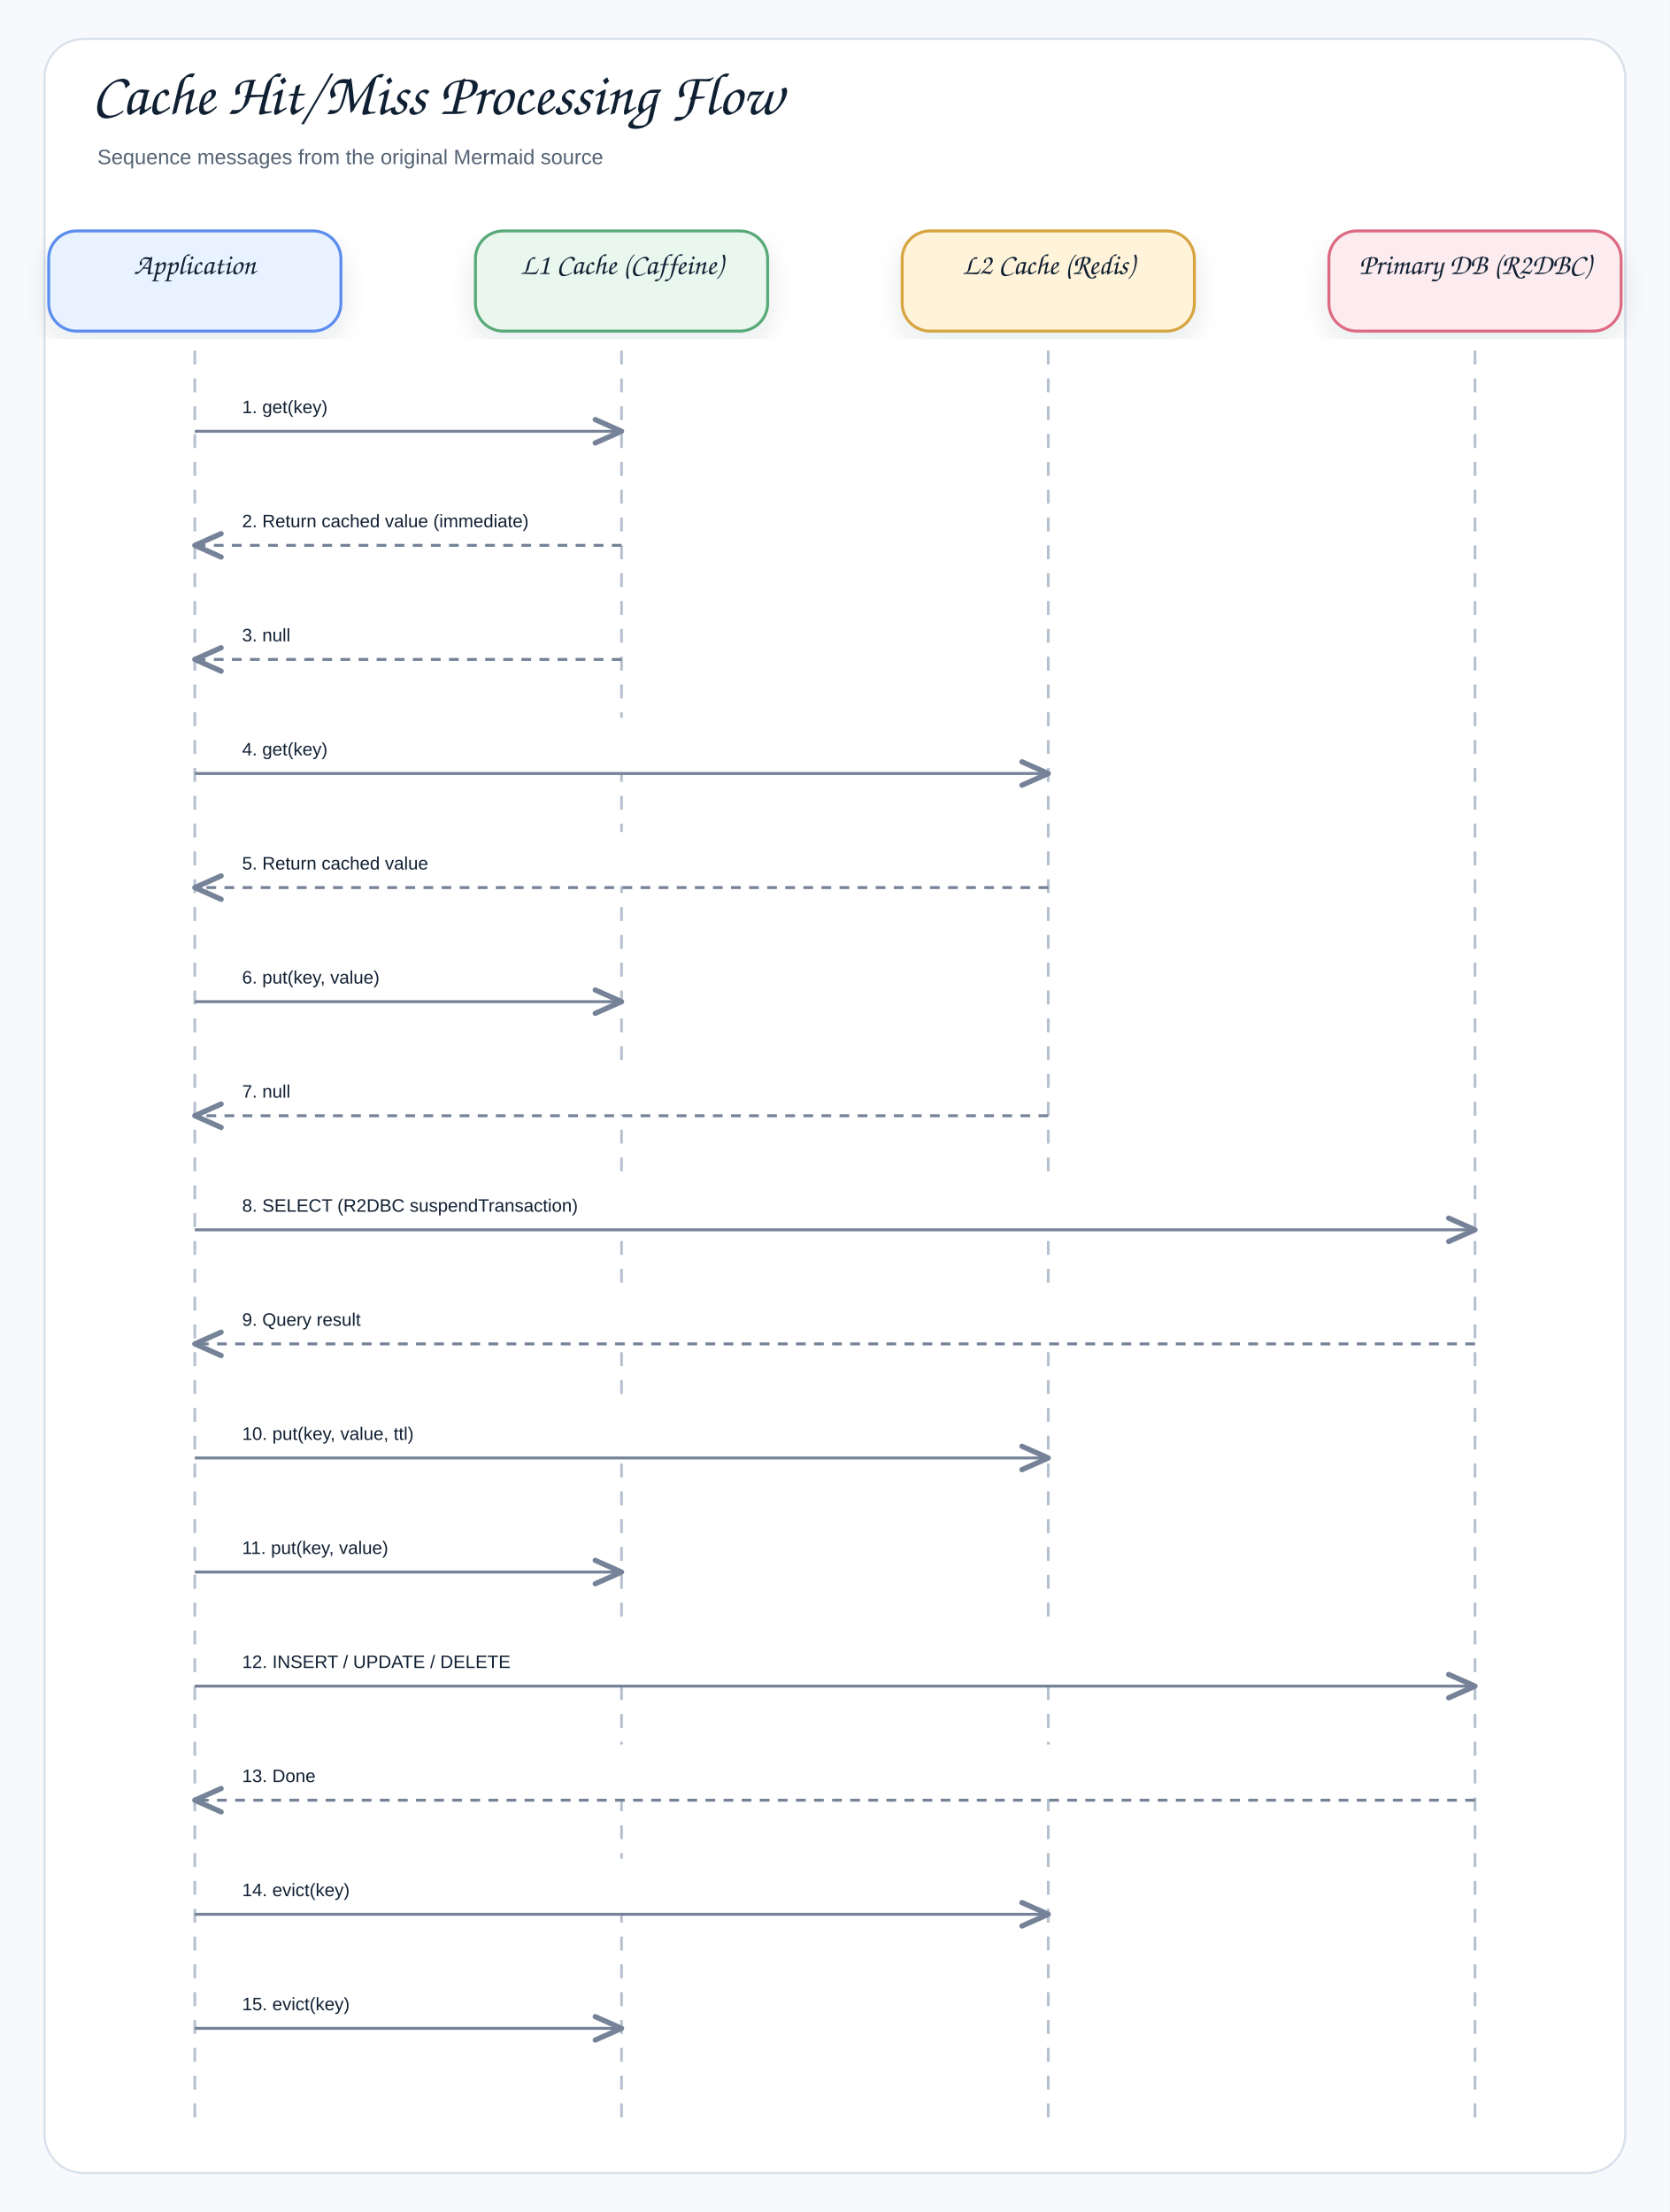
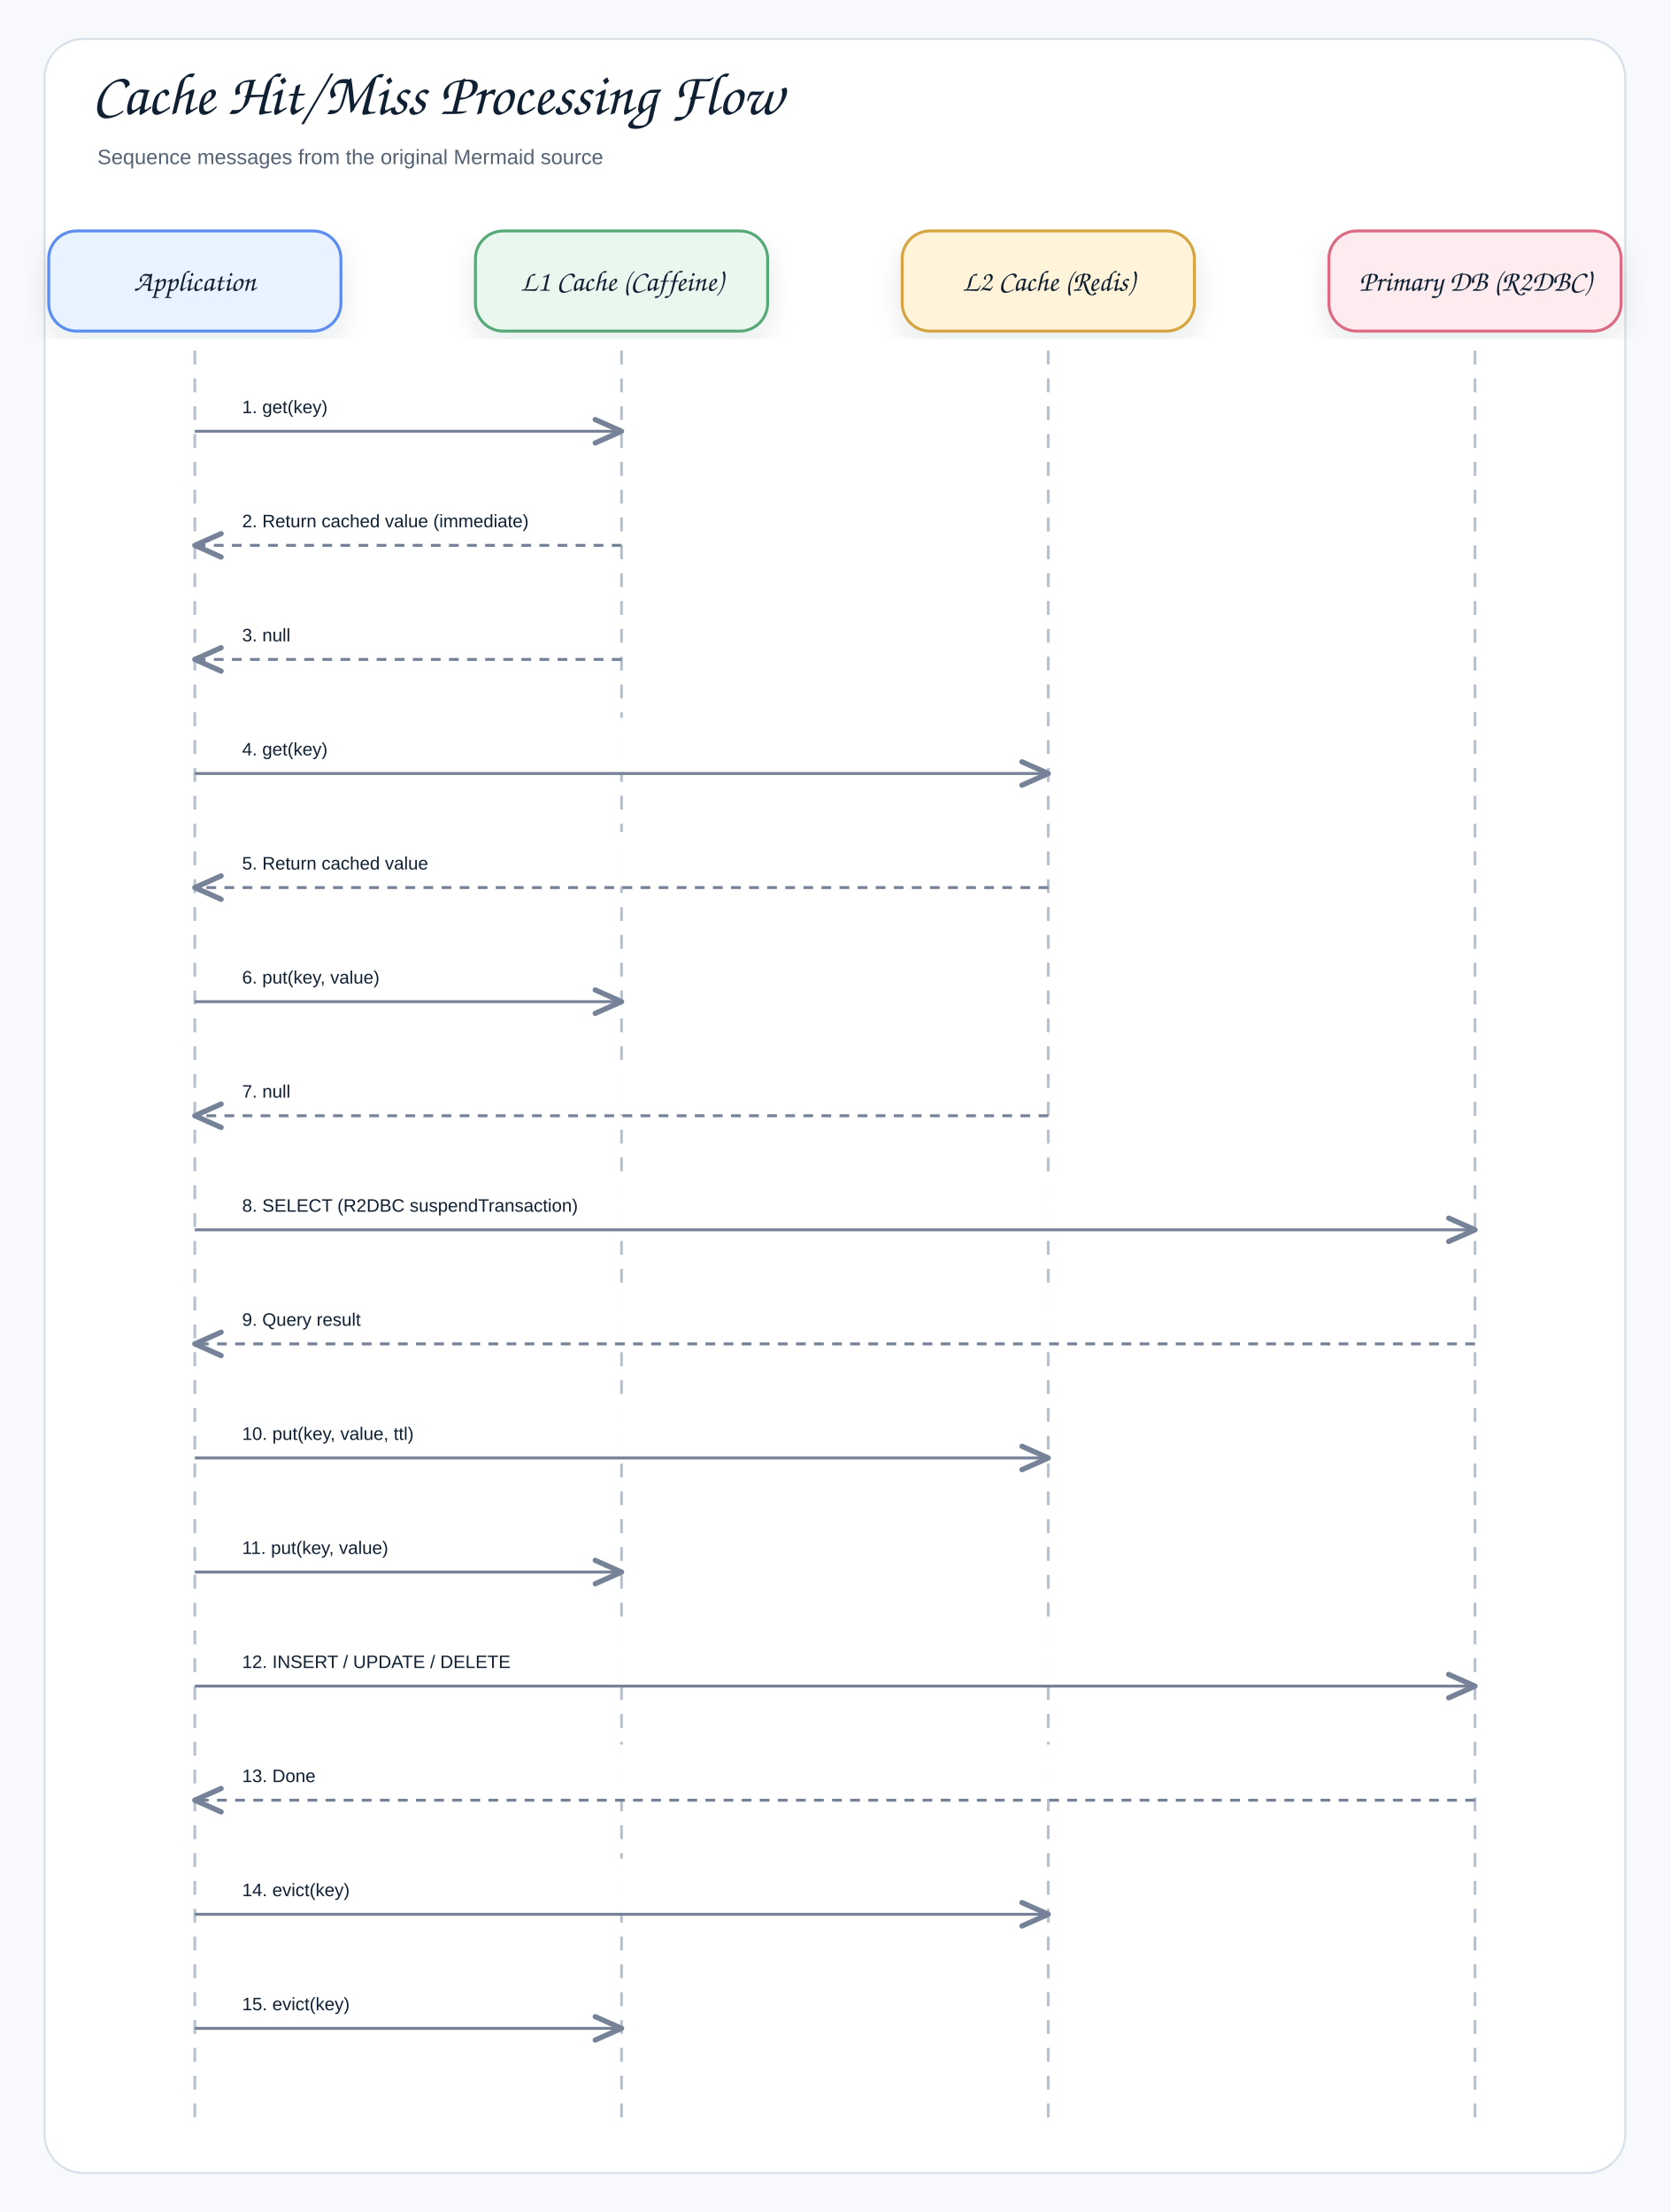
<svg xmlns="http://www.w3.org/2000/svg" width="1200" height="1590" viewBox="0 0 1200 1590" role="img" aria-label="Cache Hit/Miss Processing Flow">
  <defs>
    <filter id="shadow" x="-8%" y="-8%" width="116%" height="116%">
      <feDropShadow dx="0" dy="8" stdDeviation="9" flood-color="#1f2937" flood-opacity="0.10" />
    </filter>
    <marker id="openArrow" markerWidth="12" markerHeight="10" refX="10" refY="5" orient="auto" markerUnits="strokeWidth">
      <path d="M 1 1 L 10 5 L 1 9" fill="none" stroke="#758297" stroke-width="1.8" stroke-linecap="round" stroke-linejoin="round" />
    </marker>
    <marker id="inherit" markerWidth="14" markerHeight="12" refX="12" refY="6" orient="auto" markerUnits="strokeWidth">
      <path d="M 0 1 L 12 6 L 0 11 Z" fill="#ffffff" stroke="#758297" stroke-width="1.8" />
    </marker>
    <style>
    .canvas{fill:#f7f9fc}.frame{fill:#fff;stroke:#d8e0ea;stroke-width:1.5}
    .title{font-family:"Architects Daughter","Comic Sans MS","Comic Sans",cursive;font-size:43px;font-weight:400;fill:#102033}
    .subtitle{font-family:"Comic Sans MS","Comic Sans","Comic Neue",Arial,sans-serif;font-size:15px;font-weight:400;fill:#536273}
    .label{font-family:"Architects Daughter","Comic Sans MS","Comic Sans",cursive;font-size:25px;font-weight:400;fill:#102033}
    .smallLabel{font-family:"Architects Daughter","Comic Sans MS","Comic Sans",cursive;font-size:21px;font-weight:400;fill:#102033}
    .mono{font-family:"Comic Sans MS","Comic Sans","Comic Neue",Arial,sans-serif;font-size:12px;font-weight:400;fill:#102033}
    .small{font-family:"Comic Sans MS","Comic Sans","Comic Neue",Arial,sans-serif;font-size:12px;font-weight:400;fill:#536273}
    .strong{font-family:"Comic Sans MS","Comic Sans","Comic Neue",Arial,sans-serif;font-size:13px;font-weight:400;fill:#102033}
    .card{stroke-width:2.1;filter:url(#shadow)}.compartment{stroke-width:1.5;fill:none}
    .line{stroke:#758297;stroke-width:2.1;fill:none;marker-end:url(#openArrow)}
    .plainLine{stroke:#758297;stroke-width:2.1;fill:none}
    .dashed{stroke:#758297;stroke-width:2.1;stroke-dasharray:7 6;fill:none;marker-end:url(#openArrow)}
    .inheritLine{stroke:#758297;stroke-width:2.2;fill:none;marker-end:url(#inherit)}
    .implLine{stroke:#758297;stroke-width:2.2;stroke-dasharray:8 7;fill:none;marker-end:url(#inherit)}
  </style>
  </defs>
  <rect class="canvas" width="1200" height="1590" />
  <rect class="frame" x="32" y="28" width="1136" height="1534" rx="28" />
  <text class="title" x="66" y="82">Cache Hit/Miss Processing Flow</text>
  <text class="subtitle" x="70" y="118">Sequence messages from the original Mermaid source</text>
  <rect class="card" x="35" y="166" width="210" height="72" rx="20" fill="#E8F3FF" stroke="#5B8DEF" />
-   <text class="smallLabel" x="140" y="197" text-anchor="middle">Application</text>
+   <text class="smallLabel" x="140" y="209" text-anchor="middle">Application</text>
  <line x1="140" y1="252" x2="140" y2="1530" stroke="#b7c2d1" stroke-width="2" stroke-dasharray="10 10" />
  <rect class="card" x="341.667" y="166" width="210" height="72" rx="20" fill="#EAF7EF" stroke="#58A978" />
-   <text class="smallLabel" x="446.667" y="197" text-anchor="middle">L1 Cache (Caffeine)</text>
+   <text class="smallLabel" x="446.667" y="209" text-anchor="middle">L1 Cache (Caffeine)</text>
  <line x1="446.667" y1="252" x2="446.667" y2="1530" stroke="#b7c2d1" stroke-width="2" stroke-dasharray="10 10" />
  <rect class="card" x="648.333" y="166" width="210" height="72" rx="20" fill="#FFF3D9" stroke="#D6A441" />
-   <text class="smallLabel" x="753.333" y="197" text-anchor="middle">L2 Cache (Redis)</text>
+   <text class="smallLabel" x="753.333" y="209" text-anchor="middle">L2 Cache (Redis)</text>
  <line x1="753.333" y1="252" x2="753.333" y2="1530" stroke="#b7c2d1" stroke-width="2" stroke-dasharray="10 10" />
  <rect class="card" x="955" y="166" width="210" height="72" rx="20" fill="#FDECEF" stroke="#DC6B82" />
-   <text class="smallLabel" x="1060" y="197" text-anchor="middle">Primary DB (R2DBC)</text>
+   <text class="smallLabel" x="1060" y="209" text-anchor="middle">Primary DB (R2DBC)</text>
  <line x1="1060" y1="252" x2="1060" y2="1530" stroke="#b7c2d1" stroke-width="2" stroke-dasharray="10 10" />
  <rect x="158" y="270" width="270.667" height="39" rx="12" fill="#ffffff" opacity="0.97" />
  <text class="strong" x="174" y="297" text-anchor="start">1. get(key)</text>
  <path class="line" d="M140 310 L446.667 310" />
  <rect x="158" y="352" width="270.667" height="39" rx="12" fill="#ffffff" opacity="0.97" />
  <text class="strong" x="174" y="379" text-anchor="start">2. Return cached value (immediate)</text>
  <path class="dashed" d="M446.667 392 L140 392" />
  <rect x="158" y="434" width="270.667" height="39" rx="12" fill="#ffffff" opacity="0.97" />
  <text class="strong" x="174" y="461" text-anchor="start">3. null</text>
  <path class="dashed" d="M446.667 474 L140 474" />
  <rect x="158" y="516" width="577.333" height="39" rx="12" fill="#ffffff" opacity="0.97" />
  <text class="strong" x="174" y="543" text-anchor="start">4. get(key)</text>
  <path class="line" d="M140 556 L753.333 556" />
  <rect x="158" y="598" width="577.333" height="39" rx="12" fill="#ffffff" opacity="0.97" />
  <text class="strong" x="174" y="625" text-anchor="start">5. Return cached value</text>
  <path class="dashed" d="M753.333 638 L140 638" />
  <rect x="158" y="680" width="270.667" height="39" rx="12" fill="#ffffff" opacity="0.97" />
  <text class="strong" x="174" y="707" text-anchor="start">6. put(key, value)</text>
  <path class="line" d="M140 720 L446.667 720" />
  <rect x="158" y="762" width="577.333" height="39" rx="12" fill="#ffffff" opacity="0.97" />
  <text class="strong" x="174" y="789" text-anchor="start">7. null</text>
  <path class="dashed" d="M753.333 802 L140 802" />
  <rect x="158" y="844" width="884" height="39" rx="12" fill="#ffffff" opacity="0.97" />
  <text class="strong" x="174" y="871" text-anchor="start">8. SELECT (R2DBC suspendTransaction)</text>
  <path class="line" d="M140 884 L1060 884" />
  <rect x="158" y="926" width="884" height="39" rx="12" fill="#ffffff" opacity="0.97" />
  <text class="strong" x="174" y="953" text-anchor="start">9. Query result</text>
  <path class="dashed" d="M1060 966 L140 966" />
  <rect x="158" y="1008" width="577.333" height="39" rx="12" fill="#ffffff" opacity="0.97" />
  <text class="strong" x="174" y="1035" text-anchor="start">10. put(key, value, ttl)</text>
  <path class="line" d="M140 1048 L753.333 1048" />
  <rect x="158" y="1090" width="270.667" height="39" rx="12" fill="#ffffff" opacity="0.97" />
  <text class="strong" x="174" y="1117" text-anchor="start">11. put(key, value)</text>
  <path class="line" d="M140 1130 L446.667 1130" />
  <rect x="158" y="1172" width="884" height="39" rx="12" fill="#ffffff" opacity="0.97" />
  <text class="strong" x="174" y="1199" text-anchor="start">12. INSERT / UPDATE / DELETE</text>
  <path class="line" d="M140 1212 L1060 1212" />
  <rect x="158" y="1254" width="884" height="39" rx="12" fill="#ffffff" opacity="0.97" />
  <text class="strong" x="174" y="1281" text-anchor="start">13. Done</text>
  <path class="dashed" d="M1060 1294 L140 1294" />
  <rect x="158" y="1336" width="577.333" height="39" rx="12" fill="#ffffff" opacity="0.97" />
  <text class="strong" x="174" y="1363" text-anchor="start">14. evict(key)</text>
  <path class="line" d="M140 1376 L753.333 1376" />
  <rect x="158" y="1418" width="270.667" height="39" rx="12" fill="#ffffff" opacity="0.97" />
  <text class="strong" x="174" y="1445" text-anchor="start">15. evict(key)</text>
  <path class="line" d="M140 1458 L446.667 1458" />
</svg>
